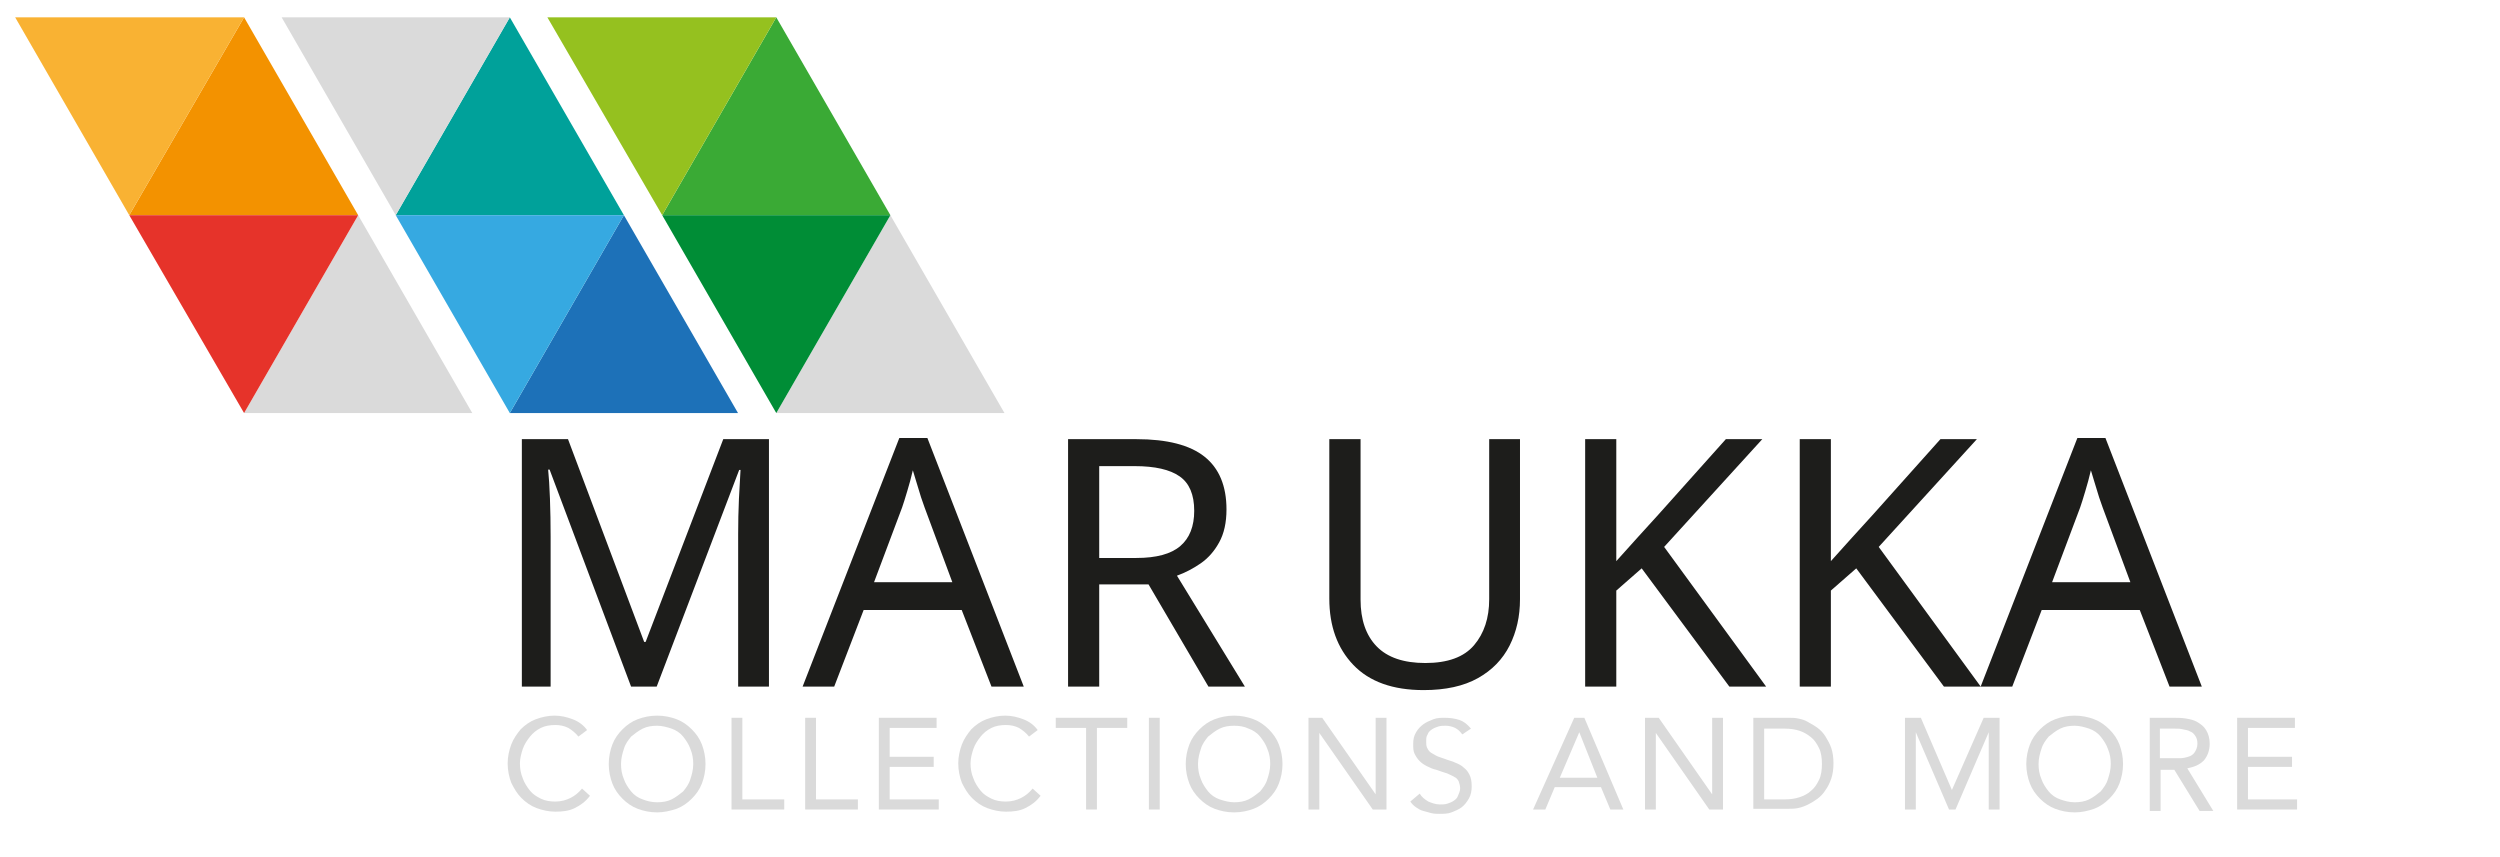
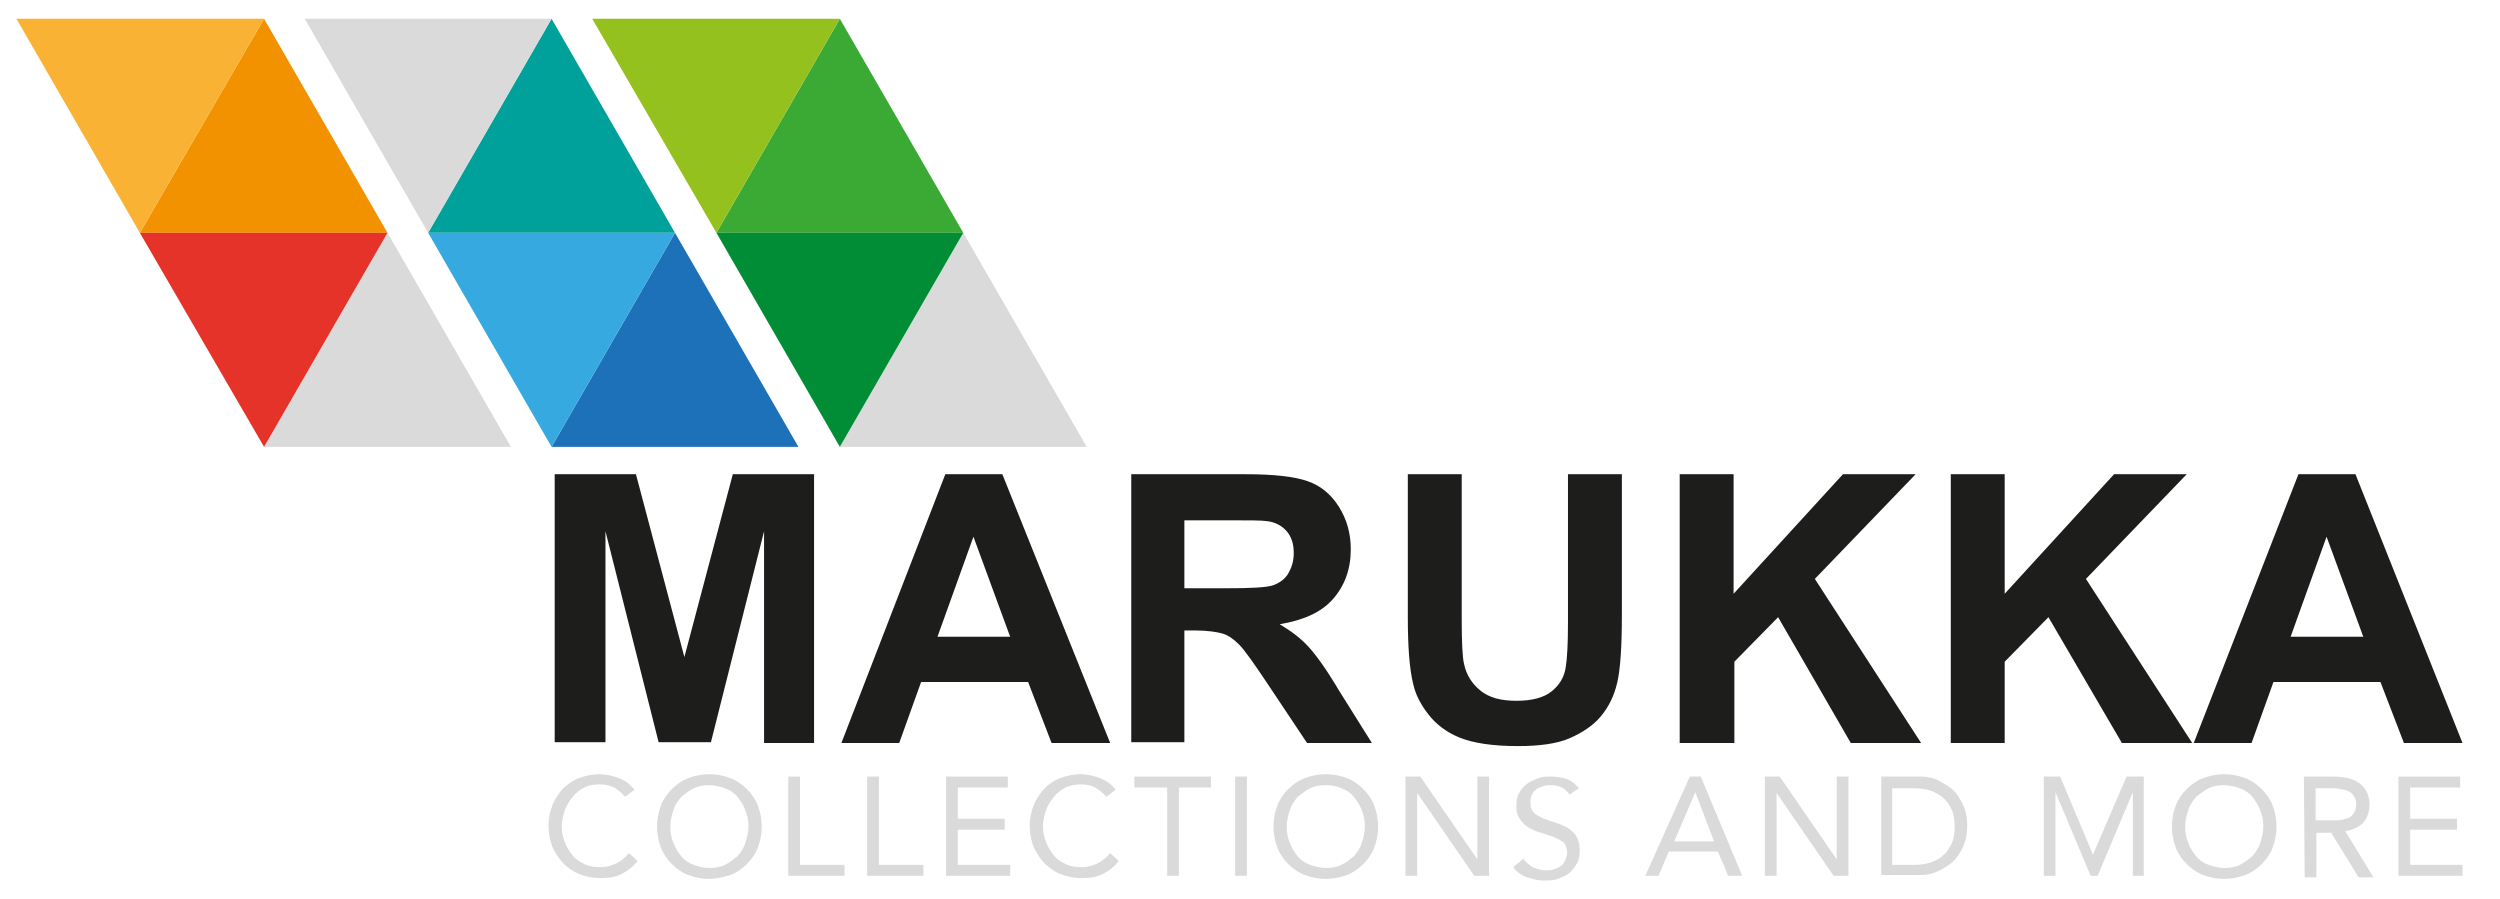
- <svg xmlns="http://www.w3.org/2000/svg" enable-background="new 0 0 346.2 118.6" viewBox="0 0 346.2 118.6">
+ <svg xmlns="http://www.w3.org/2000/svg" viewBox="0 0 320 115">
  <path d="m33.8 2.4-15.9 27.4h31.7z" fill="#f39200" />
  <path d="m49.6 29.8-15.8 27.4h31.6z" fill="#dadada" />
  <path d="m17.9 29.8 15.9-27.4h-31.7z" fill="#f9b233" />
  <path d="m33.8 57.2 15.8-27.4h-31.7z" fill="#e6332a" />
  <path d="m70.6 2.4-15.8 27.4h31.6z" fill="#00a19a" />
  <path d="m86.4 29.8-15.8 27.4h31.6z" fill="#1d71b8" />
  <path d="m54.8 29.8 15.8-27.4h-31.6z" fill="#dadada" />
  <path d="m70.6 57.2 15.8-27.4h-31.6z" fill="#36a9e1" />
  <path d="m107.5 2.4-15.8 27.4h31.6z" fill="#3aaa35" />
  <path d="m123.3 29.8-15.8 27.4h31.6z" fill="#dadada" />
  <path d="m91.7 29.8 15.8-27.4h-31.7z" fill="#95c11f" />
  <path d="m107.5 57.2 15.8-27.4h-31.6z" fill="#008d36" />
-   <g fill="#1d1d1b" font-family="'Arial-BoldMT'" font-size="48">
-     <text transform="translate(67.61 95.08)">MA</text>
-     <text transform="translate(143.25 95.08)">R</text>
-     <text transform="translate(179.77 95.08)">UKKA</text>
+   <g fill="#1d1d1b">
+     <g enable-background="new">
+       <path d="m71 95.1v-34.4h10.4l6.2 23.4 6.2-23.4h10.4v34.4h-6.4v-27.1l-6.8 27h-6.7l-6.8-27v27h-6.5z" />
+       <path d="m142.1 95.1h-7.5l-3-7.8h-13.7l-2.8 7.8h-7.4l13.3-34.4h7.3zm-12.8-13.6-4.7-12.8-4.6 12.8z" />
+     </g>
+     <path d="m144.8 95.1v-34.4h14.6c3.7 0 6.3.3 8 .9s3 1.7 4 3.3 1.5 3.4 1.5 5.4c0 2.6-.8 4.7-2.3 6.4s-3.8 2.7-6.8 3.2c1.5.9 2.7 1.8 3.7 2.9s2.3 2.9 3.9 5.6l4.2 6.7h-8.3l-5-7.5c-1.8-2.7-3-4.4-3.7-5.1s-1.4-1.2-2.1-1.4-1.9-.4-3.5-.4h-1.4v14.3h-6.8zm6.9-19.8h5.1c3.3 0 5.4-.1 6.2-.4s1.5-.8 1.9-1.5.7-1.5.7-2.6c0-1.2-.3-2.1-.9-2.8s-1.5-1.2-2.6-1.3c-.6-.1-2.2-.1-5.1-.1h-5.4v8.7z" />
+     <g enable-background="new">
+       <path d="m180.2 60.7h6.9v18.6c0 3 .1 4.9.3 5.7.3 1.4 1 2.5 2.1 3.4s2.6 1.3 4.6 1.3 3.5-.4 4.5-1.2 1.6-1.8 1.8-3 .3-3.1.3-5.8v-19h6.9v18c0 4.1-.2 7-.6 8.7s-1.1 3.1-2.1 4.3-2.4 2.1-4 2.8-3.9 1-6.6 1c-3.3 0-5.8-.4-7.5-1.1s-3-1.7-4-3-1.6-2.5-1.9-3.8c-.5-2-.7-4.9-.7-8.7z" />
+       <path d="m215 95.1v-34.4h6.9v15.3l14-15.3h9.3l-12.9 13.4 13.6 21h-9l-9.3-16.1-5.6 5.7v10.4z" />
+       <path d="m249.7 95.1v-34.4h6.9v15.3l14-15.3h9.3l-12.9 13.4 13.6 21h-9l-9.4-16.1-5.6 5.7v10.4z" />
+       <path d="m315.2 95.1h-7.5l-3-7.8h-13.7l-2.8 7.8h-7.4l13.4-34.4h7.3zm-12.7-13.6-4.7-12.8-4.6 12.8z" />
+     </g>
  </g>
  <g enable-background="new" fill="#dadada">
-     <path d="m80.1 102c-.4-.5-.9-.9-1.4-1.2-.6-.3-1.2-.4-1.8-.4-.7 0-1.4.1-2 .4s-1.1.7-1.5 1.2-.8 1.1-1 1.7-.4 1.3-.4 2 .1 1.4.4 2.1c.2.6.6 1.2 1 1.7s.9.8 1.5 1.1 1.3.4 2 .4c.8 0 1.5-.2 2.1-.5s1.1-.7 1.6-1.3l1.1 1c-.6.8-1.3 1.3-2.1 1.7s-1.7.5-2.7.5c-.9 0-1.8-.2-2.6-.5s-1.5-.8-2.1-1.4-1-1.3-1.4-2.1c-.3-.8-.5-1.7-.5-2.7 0-.9.2-1.8.5-2.6s.8-1.5 1.3-2.1c.6-.6 1.3-1.1 2.1-1.4s1.7-.5 2.6-.5 1.7.2 2.5.5 1.5.8 2 1.5z" />
-     <path d="m91 112.5c-1 0-1.9-.2-2.7-.5s-1.5-.8-2.1-1.4-1.1-1.3-1.4-2.1-.5-1.7-.5-2.7.2-1.9.5-2.7.8-1.5 1.4-2.1 1.3-1.1 2.1-1.4 1.7-.5 2.7-.5 1.9.2 2.7.5 1.5.8 2.1 1.4 1.1 1.3 1.4 2.1.5 1.7.5 2.7-.2 1.9-.5 2.7-.8 1.5-1.4 2.1-1.3 1.1-2.1 1.4c-.9.3-1.8.5-2.7.5zm0-1.4c.7 0 1.4-.1 2-.4s1.1-.7 1.6-1.1c.4-.5.8-1 1-1.7.2-.6.4-1.3.4-2.1 0-.7-.1-1.4-.4-2.1-.2-.6-.6-1.2-1-1.7s-1-.9-1.6-1.1-1.3-.4-2-.4-1.4.1-2 .4-1.1.7-1.6 1.1c-.4.5-.8 1-1 1.7-.2.6-.4 1.3-.4 2.1 0 .7.1 1.4.4 2.1.2.6.6 1.2 1 1.7s1 .9 1.6 1.1c.5.2 1.2.4 2 .4z" />
-     <path d="m101.3 99.4h1.5v11.3h5.8v1.4h-7.3z" />
-     <path d="m111.5 99.4h1.5v11.3h5.8v1.4h-7.3z" />
-     <path d="m121.7 99.4h8v1.4h-6.5v4h6.1v1.4h-6.1v4.5h6.8v1.4h-8.3z" />
-     <path d="m142.5 102c-.4-.5-.9-.9-1.4-1.2-.6-.3-1.2-.4-1.8-.4-.7 0-1.4.1-2 .4s-1.1.7-1.5 1.2-.8 1.1-1 1.7-.4 1.3-.4 2 .1 1.4.4 2.1c.2.6.6 1.2 1 1.7s.9.8 1.5 1.1 1.3.4 2 .4c.8 0 1.5-.2 2.1-.5s1.1-.7 1.6-1.3l1.1 1c-.6.8-1.3 1.3-2.1 1.7s-1.7.5-2.7.5c-.9 0-1.8-.2-2.6-.5s-1.5-.8-2.1-1.4-1-1.3-1.4-2.1c-.3-.8-.5-1.7-.5-2.7 0-.9.2-1.8.5-2.6s.8-1.5 1.3-2.1c.6-.6 1.3-1.1 2.1-1.4s1.7-.5 2.6-.5 1.7.2 2.5.5 1.5.8 2 1.5z" />
-     <path d="m156.1 100.8h-4.2v11.3h-1.5v-11.3h-4.2v-1.4h9.9z" />
-     <path d="m159.1 99.4h1.5v12.7h-1.5z" />
-     <path d="m170.9 112.5c-1 0-1.9-.2-2.7-.5s-1.5-.8-2.1-1.4-1.1-1.3-1.4-2.1-.5-1.7-.5-2.7.2-1.9.5-2.7.8-1.5 1.4-2.1 1.3-1.1 2.1-1.4 1.7-.5 2.7-.5 1.9.2 2.7.5 1.5.8 2.1 1.4 1.1 1.3 1.4 2.1.5 1.7.5 2.7-.2 1.9-.5 2.7-.8 1.5-1.4 2.1-1.3 1.1-2.1 1.4-1.7.5-2.7.5zm0-1.4c.7 0 1.4-.1 2-.4s1.1-.7 1.6-1.1c.4-.5.8-1 1-1.7.2-.6.4-1.3.4-2.1 0-.7-.1-1.4-.4-2.1-.2-.6-.6-1.2-1-1.7s-1-.9-1.6-1.1c-.6-.3-1.3-.4-2-.4s-1.4.1-2 .4-1.1.7-1.6 1.1c-.4.5-.8 1-1 1.7-.2.6-.4 1.3-.4 2.1 0 .7.1 1.4.4 2.1.2.6.6 1.2 1 1.7s1 .9 1.6 1.1 1.3.4 2 .4z" />
-     <path d="m181.2 99.4h1.9l7.4 10.6v-10.6h1.5v12.7h-1.9l-7.4-10.6v10.6h-1.5z" />
-     <path d="m202.5 101.7c-.3-.4-.6-.7-1-.9s-.9-.3-1.3-.3c-.3 0-.7 0-1 .1s-.6.2-.9.4-.5.4-.6.7c-.2.3-.2.6-.2 1 0 .3 0 .5.1.8.1.2.2.4.4.6s.5.3.8.5.8.3 1.3.5 1 .3 1.4.5c.5.2.9.4 1.2.7.4.3.6.6.8 1s.3.9.3 1.6c0 .6-.1 1.2-.4 1.7s-.6.9-1 1.2-.9.5-1.4.7-1.1.2-1.7.2c-.4 0-.7 0-1.1-.1s-.7-.2-1.1-.3-.7-.3-1-.5-.6-.5-.8-.8l1.3-1.1c.3.5.7.8 1.2 1.1.5.2 1 .4 1.6.4.3 0 .7 0 1-.1s.6-.2.9-.4.5-.4.6-.7.3-.6.3-1-.1-.7-.2-1c-.1-.2-.3-.5-.6-.6-.3-.2-.6-.3-1-.5-.4-.1-.9-.3-1.5-.5-.5-.1-.9-.3-1.3-.5s-.7-.4-1-.7-.5-.6-.7-1-.2-.8-.2-1.4.1-1.1.4-1.6.6-.8 1-1.1.9-.5 1.4-.7 1.1-.2 1.6-.2c.7 0 1.4.1 2 .3s1.1.6 1.6 1.2z" />
-     <path d="m218 99.4h1.4l5.4 12.7h-1.8l-1.3-3.1h-6.4l-1.3 3.1h-1.7zm.7 2-2.7 6.3h5.2z" />
-     <path d="m227.8 99.4h1.9l7.4 10.6v-10.6h1.5v12.7h-1.9l-7.4-10.6v10.6h-1.5z" />
-     <path d="m242.8 99.4h4.9c.4 0 .9 0 1.3.1.5.1.9.2 1.4.5s.9.5 1.3.8.8.7 1.1 1.2.6 1 .8 1.6.3 1.3.3 2.1-.1 1.5-.3 2.1-.5 1.2-.8 1.6c-.3.5-.7.9-1.1 1.2s-.9.6-1.3.8-.9.4-1.4.5-.9.1-1.3.1h-4.9zm1.5 11.3h2.9c.7 0 1.4-.1 2-.3s1.2-.5 1.6-.9c.5-.4.8-.9 1.1-1.5s.4-1.4.4-2.2-.1-1.6-.4-2.2-.6-1.1-1.1-1.5-1-.7-1.6-.9-1.3-.3-2-.3h-2.9z" />
-     <path d="m263.8 99.4h2.2l4.3 10 4.4-10h2.2v12.7h-1.5v-10.7l-4.6 10.7h-.9l-4.6-10.7v10.7h-1.5z" />
-     <path d="m287.3 112.5c-1 0-1.9-.2-2.7-.5s-1.5-.8-2.1-1.4-1.1-1.3-1.4-2.1-.5-1.7-.5-2.7.2-1.9.5-2.7.8-1.5 1.4-2.1 1.3-1.1 2.1-1.4 1.7-.5 2.7-.5 1.9.2 2.7.5 1.5.8 2.1 1.4 1.1 1.3 1.4 2.1.5 1.7.5 2.7-.2 1.9-.5 2.7-.8 1.5-1.4 2.1-1.3 1.1-2.1 1.4c-.9.3-1.7.5-2.7.5zm0-1.4c.7 0 1.4-.1 2-.4s1.1-.7 1.6-1.1c.4-.5.8-1 1-1.7.2-.6.4-1.3.4-2.1 0-.7-.1-1.4-.4-2.1-.2-.6-.6-1.2-1-1.7s-1-.9-1.6-1.1-1.3-.4-2-.4-1.4.1-2 .4-1.1.7-1.6 1.1c-.4.5-.8 1-1 1.7-.2.6-.4 1.3-.4 2.1 0 .7.1 1.4.4 2.1.2.6.6 1.2 1 1.7s1 .9 1.6 1.1 1.2.4 2 .4z" />
-     <path d="m297.6 99.4h3.3c.6 0 1.2 0 1.8.1s1.1.2 1.6.5.9.6 1.2 1.1.5 1.1.5 1.9c0 .9-.3 1.7-.8 2.3-.6.6-1.3.9-2.3 1.1l3.6 5.9h-1.9l-3.5-5.7h-1.9v5.7h-1.5v-12.9zm1.5 5.6h1.4 1.3c.5 0 .9-.1 1.2-.2.4-.1.7-.3.9-.6s.4-.7.4-1.2-.1-.8-.3-1.1-.4-.5-.7-.6c-.3-.2-.6-.2-1-.3s-.7-.1-1.1-.1h-2.1z" />
-     <path d="m309.8 99.4h8v1.4h-6.5v4h6.1v1.4h-6.1v4.5h6.8v1.4h-8.3z" />
+     <path d="m80 102c-.4-.5-.9-.9-1.4-1.2-.6-.3-1.2-.4-1.8-.4-.7 0-1.4.1-2 .4s-1.1.7-1.5 1.2-.8 1.1-1 1.7-.4 1.3-.4 2 .1 1.4.4 2.1c.2.6.6 1.2 1 1.7s.9.8 1.5 1.1 1.3.4 2 .4c.8 0 1.5-.2 2.1-.5s1.1-.7 1.6-1.3l1.1 1c-.6.8-1.3 1.3-2.1 1.7s-1.7.5-2.7.5c-.9 0-1.8-.2-2.6-.5s-1.5-.8-2.1-1.4-1-1.3-1.4-2.1c-.3-.8-.5-1.7-.5-2.7 0-.9.2-1.8.5-2.6s.8-1.5 1.3-2.1c.6-.6 1.3-1.1 2.1-1.4s1.7-.5 2.6-.5 1.7.2 2.5.5 1.5.8 2 1.5z" />
+     <path d="m90.8 112.5c-1 0-1.9-.2-2.7-.5s-1.5-.8-2.1-1.4-1.1-1.3-1.4-2.1-.5-1.7-.5-2.7.2-1.9.5-2.7.8-1.5 1.4-2.1 1.3-1.1 2.1-1.4 1.7-.5 2.7-.5 1.9.2 2.7.5 1.5.8 2.1 1.4 1.1 1.3 1.4 2.1.5 1.7.5 2.7-.2 1.9-.5 2.7-.8 1.5-1.4 2.1-1.3 1.1-2.1 1.4c-1 .3-1.9.5-2.7.5zm0-1.4c.7 0 1.4-.1 2-.4s1.1-.7 1.6-1.1c.4-.5.8-1 1-1.7.2-.6.4-1.3.4-2.1 0-.7-.1-1.4-.4-2.1-.2-.6-.6-1.2-1-1.7s-1-.9-1.6-1.1-1.3-.4-2-.4-1.4.1-2 .4-1.1.7-1.6 1.1c-.4.5-.8 1-1 1.7-.2.6-.4 1.3-.4 2.1 0 .7.1 1.4.4 2.1.2.6.6 1.2 1 1.7s1 .9 1.6 1.1c.5.2 1.2.4 2 .4z" />
+     <path d="m100.9 99.4h1.5v11.3h5.7v1.4h-7.2z" />
+     <path d="m111 99.4h1.5v11.3h5.7v1.4h-7.2z" />
+     <path d="m121.1 99.4h7.9v1.4h-6.4v4h6v1.4h-6v4.5h6.7v1.4h-8.2z" />
+     <path d="m141.6 102c-.4-.5-.9-.9-1.4-1.2-.6-.3-1.2-.4-1.8-.4-.7 0-1.4.1-2 .4s-1.1.7-1.5 1.2-.8 1.1-1 1.7-.4 1.3-.4 2 .1 1.4.4 2.1c.2.6.6 1.2 1 1.7s.9.8 1.5 1.1 1.3.4 2 .4c.8 0 1.5-.2 2.1-.5s1.1-.7 1.6-1.3l1.1 1c-.6.8-1.3 1.3-2.1 1.7s-1.7.5-2.7.5c-.9 0-1.8-.2-2.6-.5s-1.5-.8-2.1-1.4-1-1.3-1.4-2.1c-.3-.8-.5-1.7-.5-2.7 0-.9.2-1.8.5-2.6s.8-1.5 1.3-2.1c.6-.6 1.3-1.1 2.1-1.4s1.7-.5 2.6-.5 1.7.2 2.5.5 1.5.8 2 1.5z" />
+     <path d="m155.1 100.8h-4.2v11.3h-1.5v-11.3h-4.2v-1.4h9.8v1.4z" />
+     <path d="m158.1 99.4h1.5v12.7h-1.5z" />
+     <path d="m169.7 112.5c-1 0-1.9-.2-2.7-.5s-1.5-.8-2.1-1.4-1.1-1.3-1.4-2.1-.5-1.7-.5-2.7.2-1.9.5-2.7.8-1.5 1.4-2.1 1.3-1.1 2.1-1.4 1.7-.5 2.7-.5 1.9.2 2.7.5 1.5.8 2.1 1.4 1.1 1.3 1.4 2.1.5 1.7.5 2.7-.2 1.9-.5 2.7-.8 1.5-1.4 2.1-1.3 1.1-2.1 1.4-1.7.5-2.7.5zm0-1.4c.7 0 1.4-.1 2-.4s1.1-.7 1.6-1.1c.4-.5.8-1 1-1.7.2-.6.4-1.3.4-2.1 0-.7-.1-1.4-.4-2.1-.2-.6-.6-1.2-1-1.7s-1-.9-1.6-1.1c-.6-.3-1.3-.4-2-.4s-1.4.1-2 .4-1.1.7-1.6 1.1c-.4.5-.8 1-1 1.7-.2.6-.4 1.3-.4 2.1 0 .7.1 1.4.4 2.1.2.6.6 1.2 1 1.7s1 .9 1.6 1.1 1.3.4 2 .4z" />
+     <path d="m179.9 99.4h1.9l7.3 10.6v-10.6h1.5v12.7h-1.9l-7.3-10.6v10.6h-1.5z" />
+     <path d="m200.9 101.7c-.3-.4-.6-.7-1-.9s-.9-.3-1.3-.3c-.3 0-.7 0-1 .1s-.6.2-.9.4-.5.4-.6.7c-.2.3-.2.6-.2 1 0 .3 0 .5.1.8.1.2.2.4.4.6s.5.3.8.5.8.3 1.3.5 1 .3 1.4.5c.5.2.9.4 1.2.7.4.3.6.6.8 1s.3.9.3 1.6c0 .6-.1 1.2-.4 1.7s-.6.9-1 1.2-.9.5-1.4.7-1.1.2-1.7.2c-.4 0-.7 0-1.1-.1s-.7-.2-1.1-.3-.7-.3-1-.5-.6-.5-.8-.8l1.3-1.1c.3.5.7.8 1.2 1.1.5.2 1 .4 1.6.4.3 0 .7 0 1-.1s.6-.2.9-.4.5-.4.6-.7.3-.6.3-1-.1-.7-.2-1c-.1-.2-.3-.5-.6-.6-.3-.2-.6-.3-1-.5-.4-.1-.9-.3-1.5-.5-.5-.1-.9-.3-1.3-.5s-.7-.4-1-.7-.5-.6-.7-1-.2-.8-.2-1.4.1-1.1.4-1.6.6-.8 1-1.1.9-.5 1.4-.7 1.1-.2 1.6-.2c.7 0 1.4.1 2 .3s1.1.6 1.6 1.2z" />
+     <path d="m216.3 99.4h1.4l5.3 12.7h-1.8l-1.3-3.1h-6.3l-1.3 3.1h-1.7zm.7 2-2.7 6.3h5.1z" />
+     <path d="m225.9 99.4h1.9l7.3 10.6v-10.6h1.5v12.7h-1.9l-7.3-10.6v10.6h-1.5z" />
+     <path d="m240.8 99.4h4.8c.4 0 .9 0 1.3.1.5.1.9.2 1.4.5s.9.5 1.3.8.8.7 1.1 1.2.6 1 .8 1.6.3 1.3.3 2.1-.1 1.5-.3 2.1-.5 1.2-.8 1.6c-.3.5-.7.9-1.1 1.2s-.9.6-1.3.8-.9.4-1.4.5-.9.1-1.3.1h-4.8zm1.4 11.3h2.9c.7 0 1.4-.1 2-.3s1.2-.5 1.6-.9c.5-.4.8-.9 1.1-1.5s.4-1.4.4-2.2-.1-1.6-.4-2.2-.6-1.1-1.1-1.5-1-.7-1.6-.9-1.3-.3-2-.3h-2.9z" />
+     <path d="m261.5 99.4h2.2l4.2 10 4.3-10h2.2v12.7h-1.4v-10.7l-4.5 10.7h-.9l-4.5-10.7v10.7h-1.5v-12.7z" />
+     <path d="m284.7 112.5c-1 0-1.9-.2-2.7-.5s-1.5-.8-2.1-1.4-1.1-1.3-1.4-2.1-.5-1.7-.5-2.7.2-1.9.5-2.7.8-1.5 1.4-2.1 1.3-1.1 2.1-1.4 1.7-.5 2.7-.5 1.9.2 2.7.5 1.5.8 2.1 1.4 1.1 1.3 1.4 2.1.5 1.7.5 2.7-.2 1.9-.5 2.7-.8 1.5-1.4 2.1-1.3 1.1-2.1 1.4c-.9.3-1.7.5-2.7.5zm0-1.4c.7 0 1.4-.1 2-.4s1.1-.7 1.6-1.1c.4-.5.8-1 1-1.7.2-.6.4-1.3.4-2.1 0-.7-.1-1.4-.4-2.1-.2-.6-.6-1.2-1-1.7s-1-.9-1.6-1.1-1.3-.4-2-.4-1.4.1-2 .4-1.1.7-1.6 1.1c-.4.5-.8 1-1 1.7-.2.6-.4 1.3-.4 2.1 0 .7.1 1.4.4 2.1.2.6.6 1.2 1 1.7s1 .9 1.6 1.1 1.3.4 2 .4z" />
+     <path d="m294.9 99.4h3.3c.6 0 1.2 0 1.8.1s1.1.2 1.6.5.9.6 1.2 1.1.5 1.1.5 1.9c0 .9-.3 1.7-.8 2.3-.6.6-1.3.9-2.3 1.1l3.6 5.9h-1.9l-3.5-5.7h-1.9v5.7h-1.5zm1.5 5.6h1.4 1.3c.5 0 .9-.1 1.2-.2.4-.1.7-.3.9-.6s.4-.7.4-1.2-.1-.8-.3-1.1-.4-.5-.7-.6c-.3-.2-.6-.2-1-.3s-.7-.1-1.1-.1h-2.1z" />
+     <path d="m307 99.4h7.9v1.4h-6.4v4h6v1.4h-6v4.5h6.7v1.4h-8.2z" />
  </g>
</svg>
